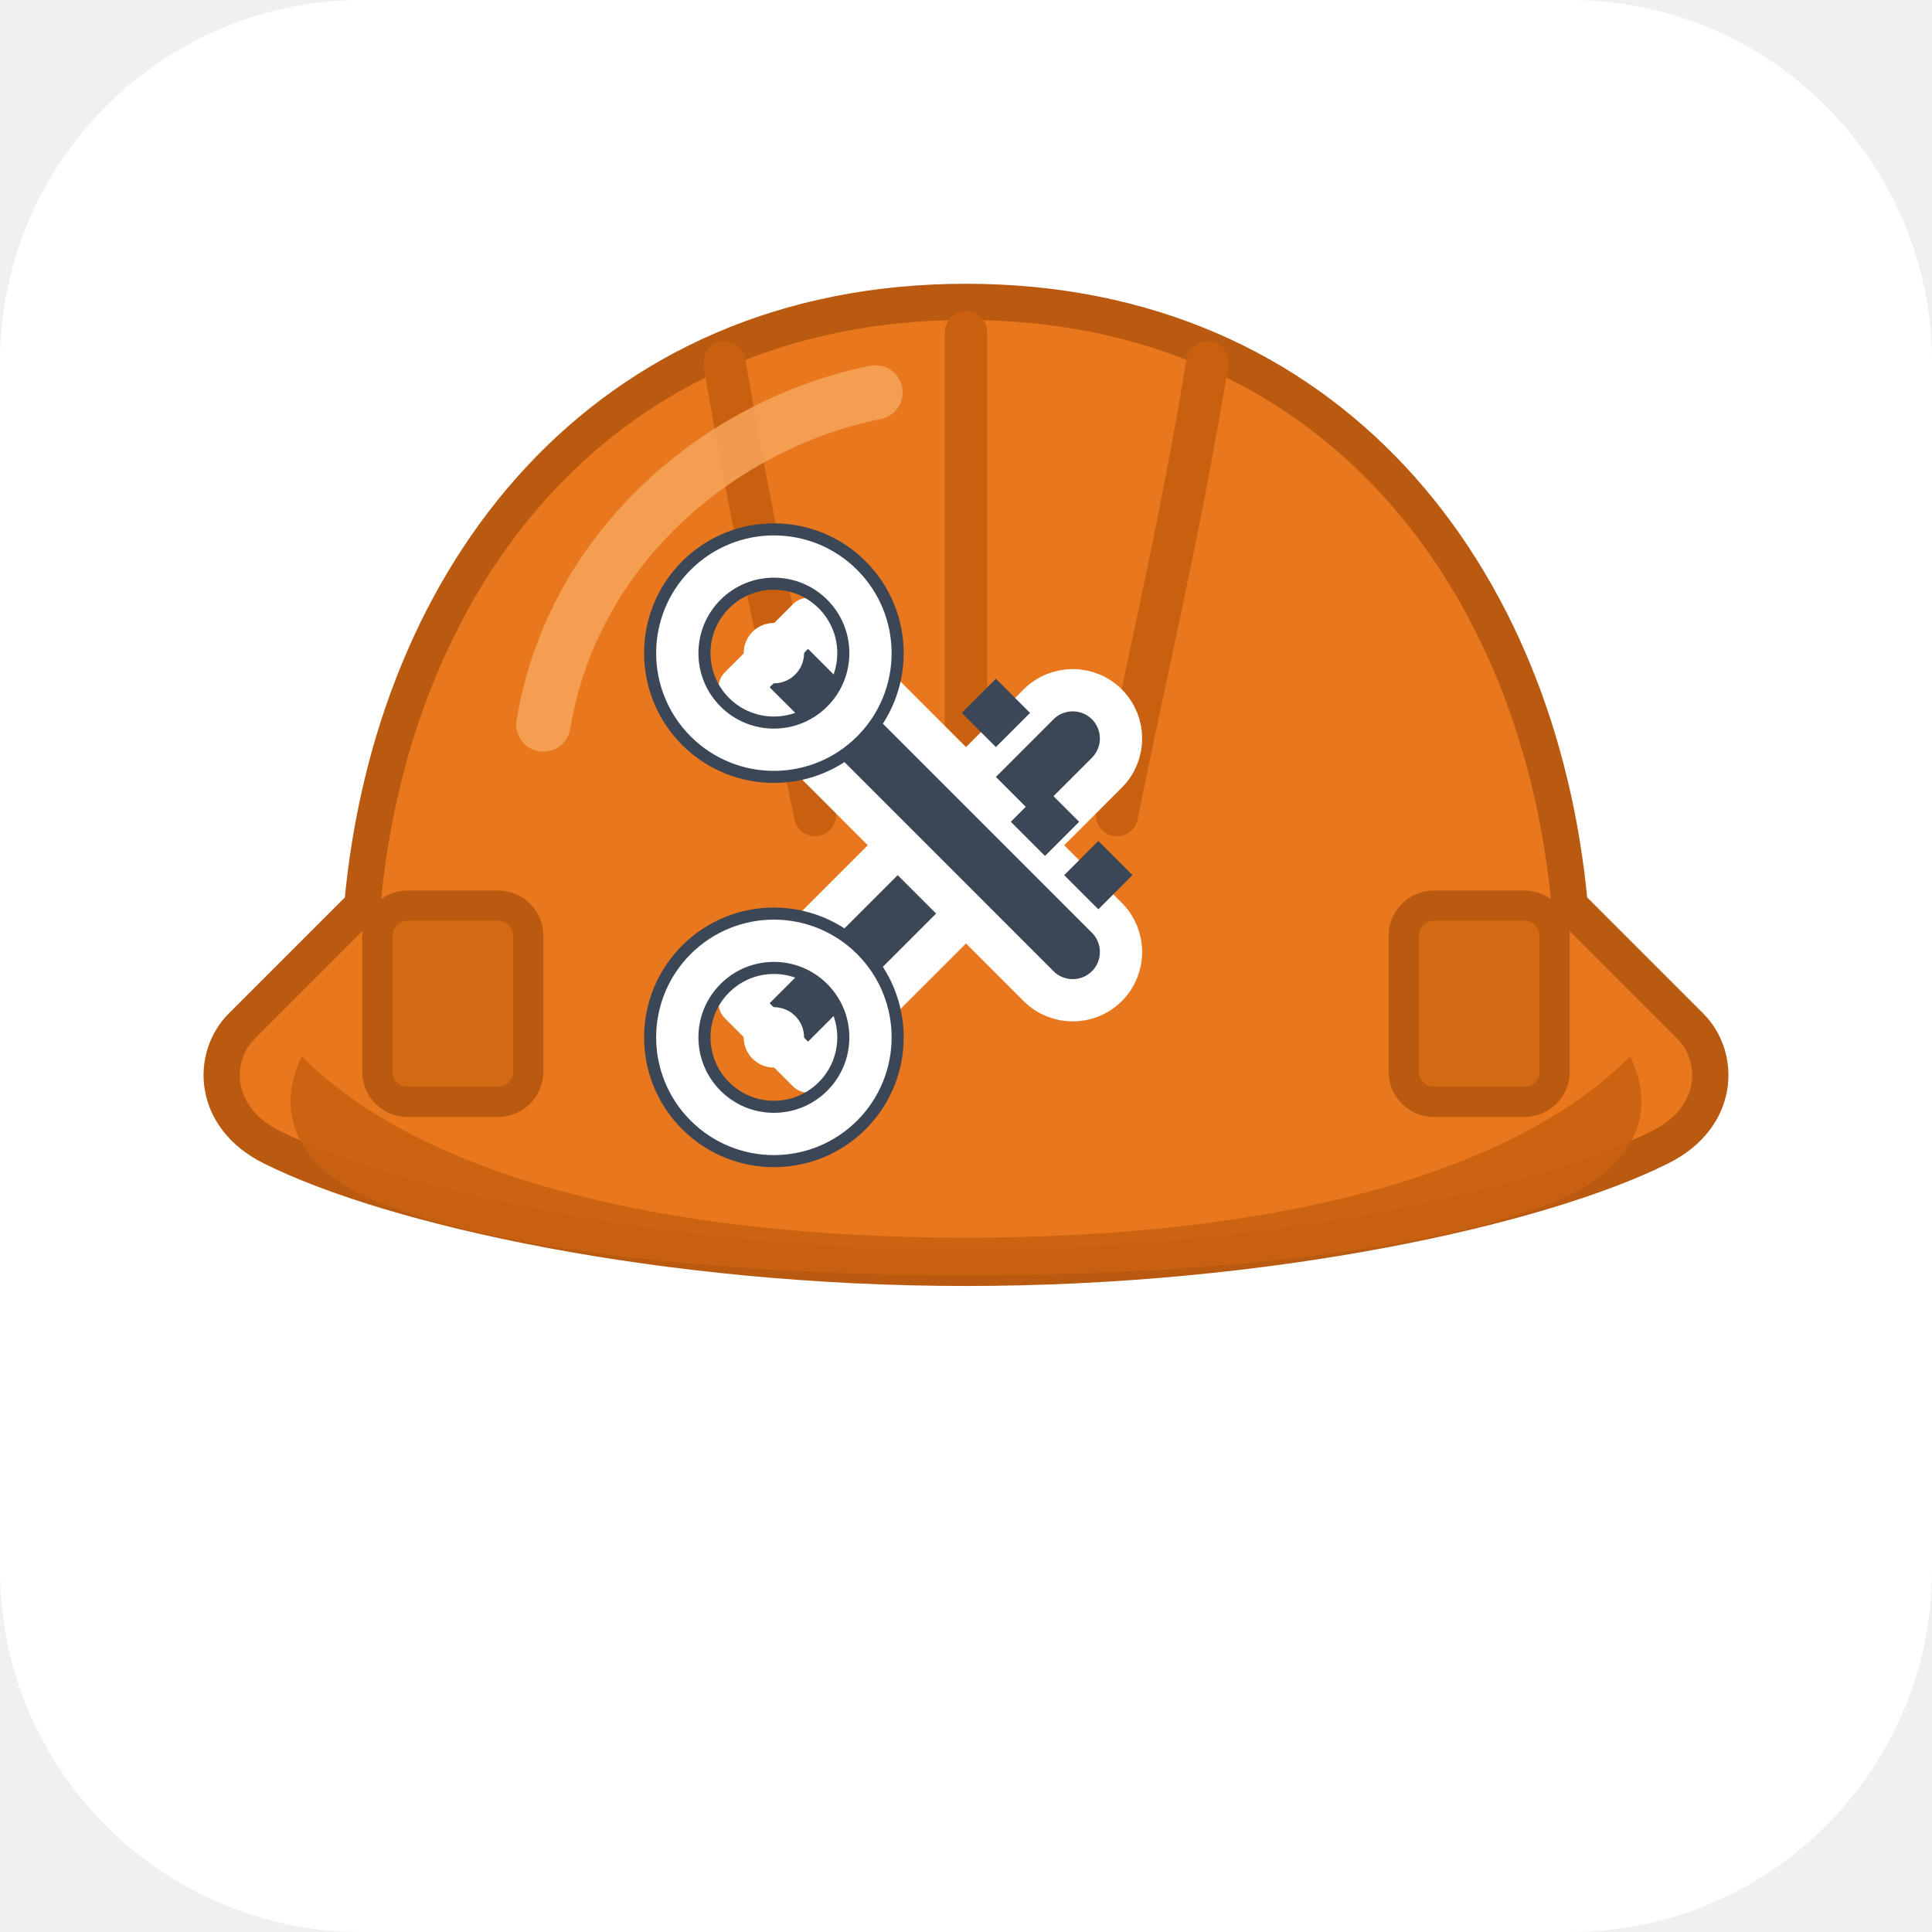
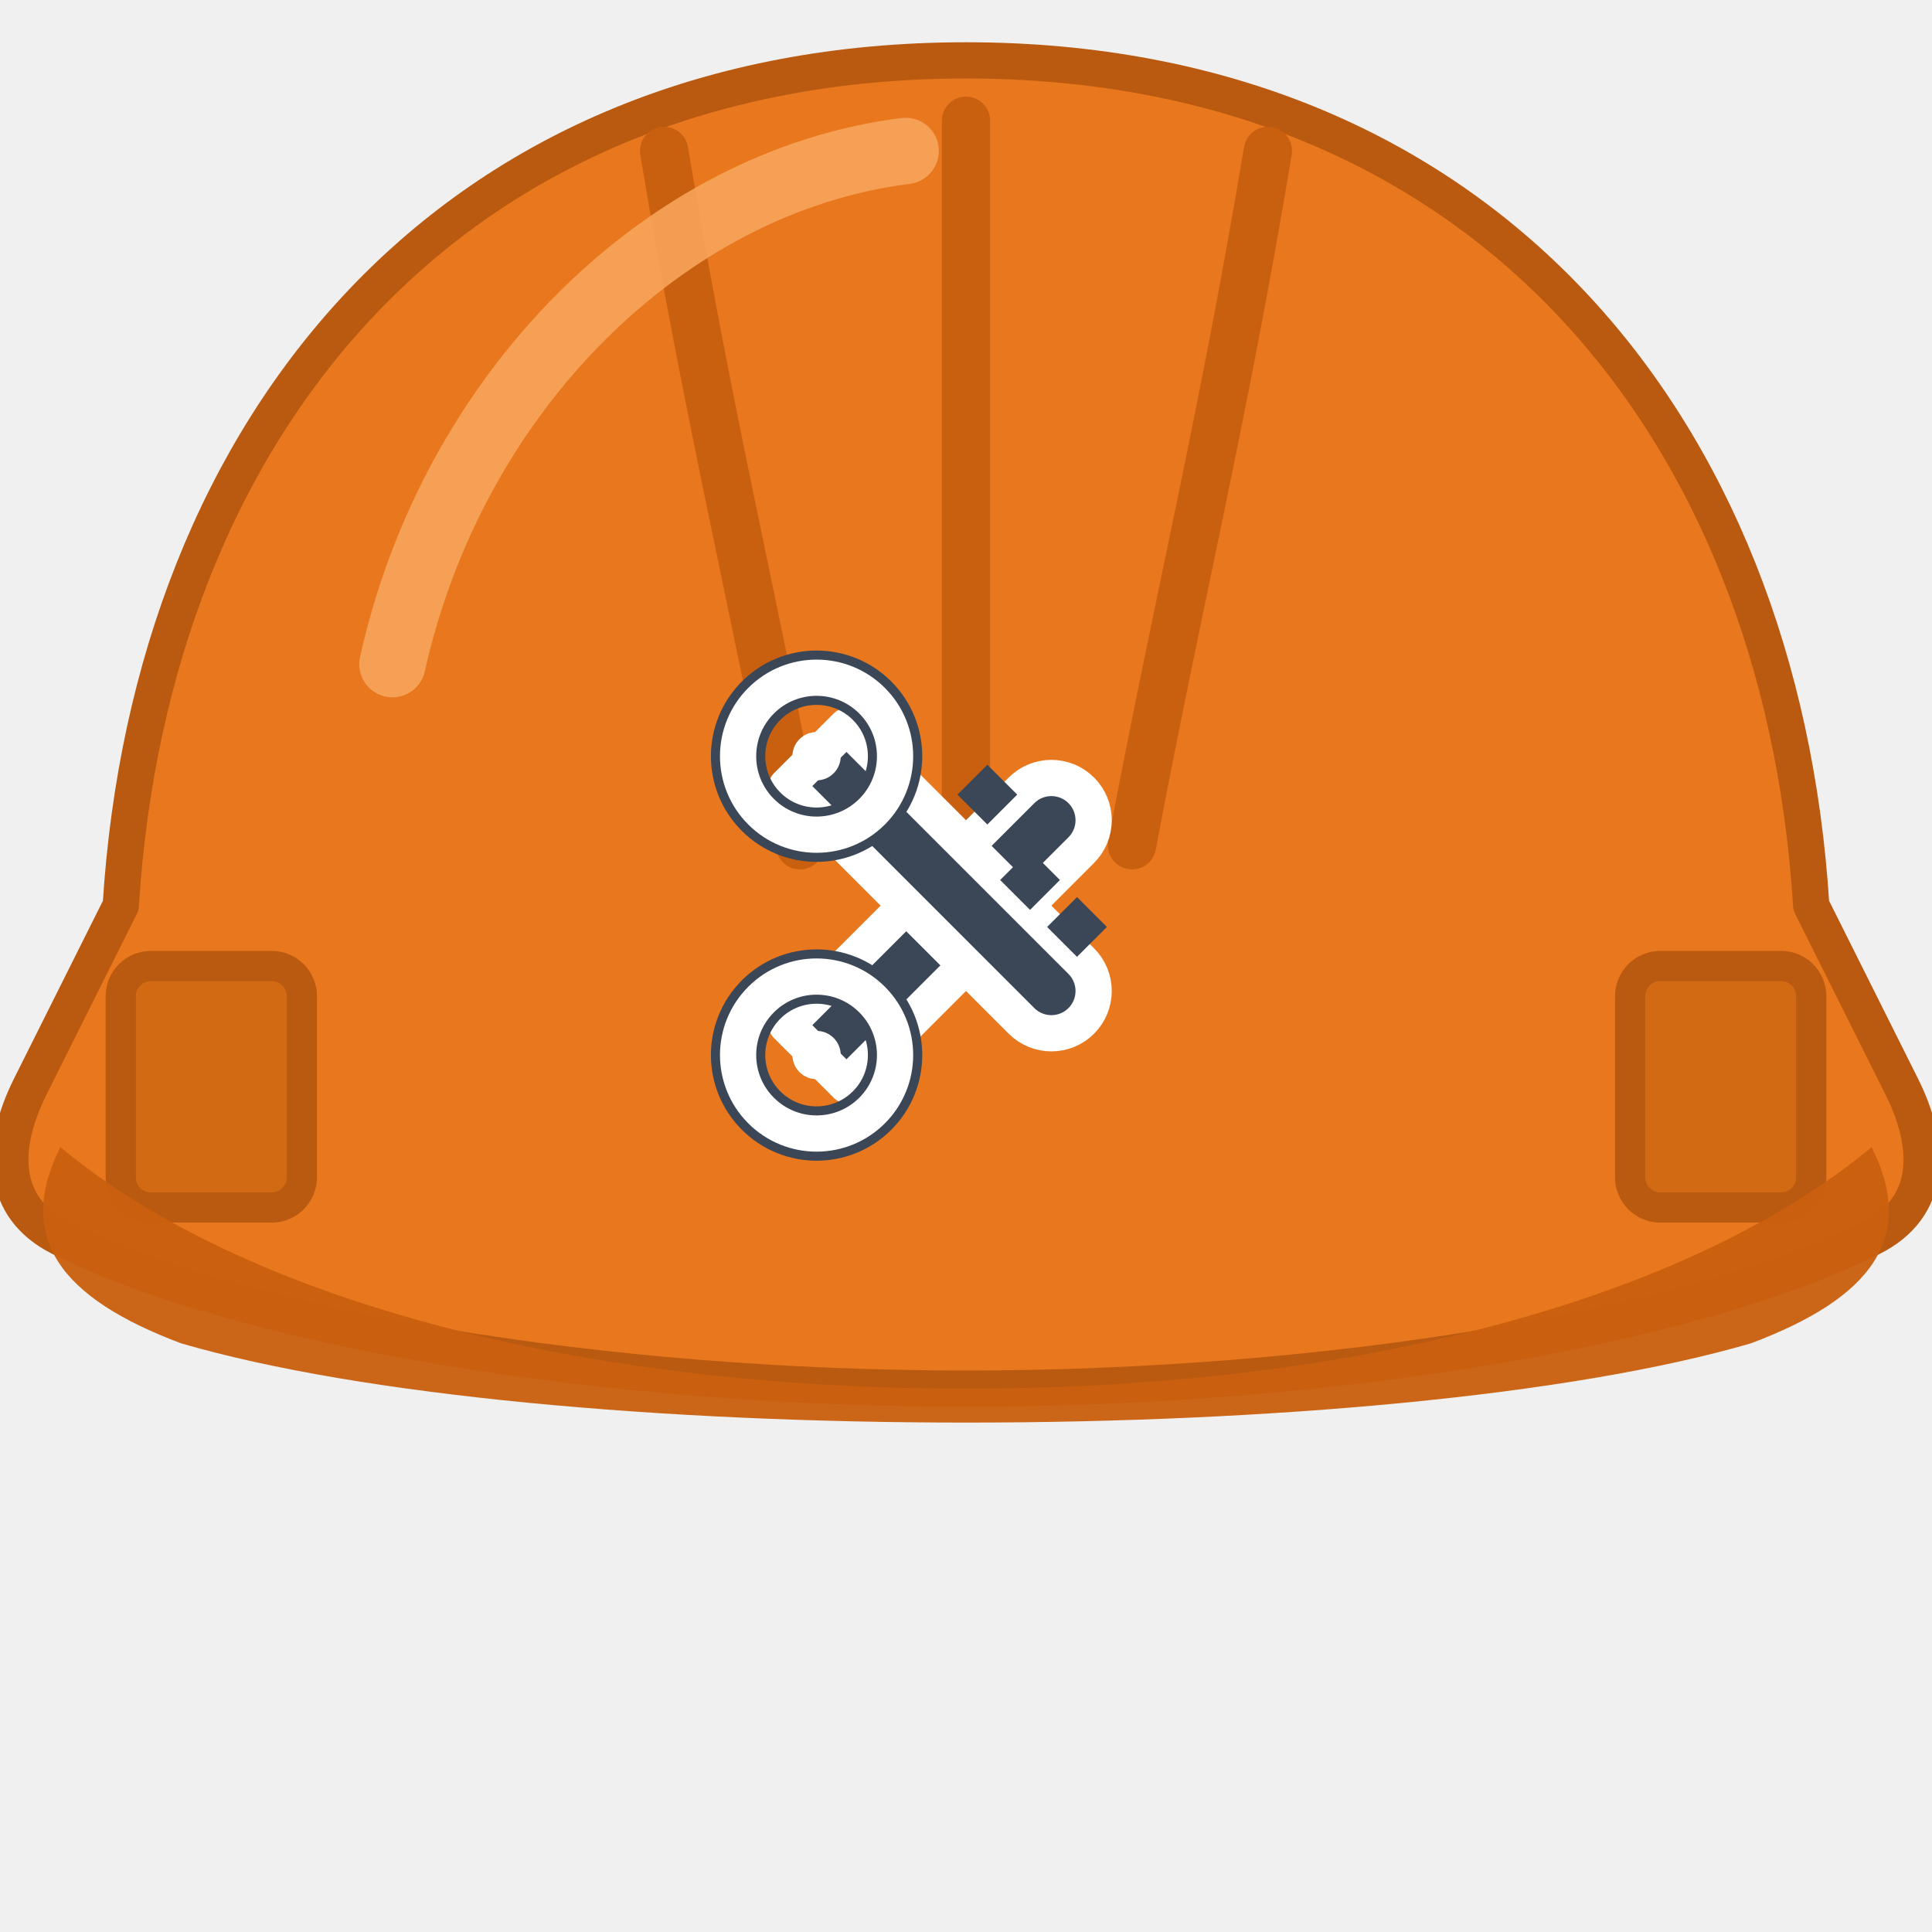
<svg xmlns="http://www.w3.org/2000/svg" viewBox="0 0 64 64">
-   <rect width="64" height="64" rx="12" fill="#ffffff" />
  <g>
-     <path d="M32 10              C20 10 13 19 12 30              L8 34              C7 35 7 37 9 38              C13 40 22 42 32 42              C42 42 51 40 55 38              C57 37 57 35 56 34              L52 30              C51 19 44 10 32 10 Z" fill="#e8771d" stroke="#b95a10" stroke-width="1.2" stroke-linejoin="round" />
-     <path d="M24 12 C25 18 26 22 27 27" fill="none" stroke="#c9600f" stroke-width="1.4" stroke-linecap="round" />
-     <path d="M32 11 C32 17 32 22 32 27" fill="none" stroke="#c9600f" stroke-width="1.4" stroke-linecap="round" />
-     <path d="M40 12 C39 18 38 22 37 27" fill="none" stroke="#c9600f" stroke-width="1.4" stroke-linecap="round" />
-     <path d="M18 24 C19 18 24 14 29 13" fill="none" stroke="#f6a45a" stroke-width="1.8" stroke-linecap="round" opacity="0.85" />
-     <rect x="12.5" y="30" width="5" height="6.5" rx="1" fill="#d16a12" stroke="#b95a10" stroke-width="1" />
-     <rect x="46.5" y="30" width="5" height="6.5" rx="1" fill="#d16a12" stroke="#b95a10" stroke-width="1" />
-     <path d="M10 35 C14 39 22 41 32 41 C42 41 50 39 54 35              C55 37 54 39 51 40 C43 43 21 43 13 40 C10 39 9 37 10 35 Z" fill="#c9600f" opacity="0.9" />
+     <path d="M32 2              C15 2 5 14 4 30              L1 36              C0 38 0 40 2 41              C8 44 20 46 32 46              C44 46 56 44 62 41              C64 40 64 38 63 36              L60 30              C59 14 49 2 32 2 Z" fill="#e8771d" stroke="#b95a10" stroke-width="1.2" stroke-linejoin="round" />
+     <path d="M22 5 C23.5 14 25 20 26.5 28" fill="none" stroke="#c9600f" stroke-width="1.6" stroke-linecap="round" />
+     <path d="M32 4 C32 13 32 20 32 28" fill="none" stroke="#c9600f" stroke-width="1.6" stroke-linecap="round" />
+     <path d="M42 5 C40.5 14 39 20 37.5 28" fill="none" stroke="#c9600f" stroke-width="1.6" stroke-linecap="round" />
+     <path d="M13 22 C15 13 22 6 30 5" fill="none" stroke="#f6a45a" stroke-width="2.2" stroke-linecap="round" opacity="0.9" />
+     <rect x="4" y="32" width="6" height="8" rx="1" fill="#d16a12" stroke="#b95a10" stroke-width="1" />
+     <rect x="54" y="32" width="6" height="8" rx="1" fill="#d16a12" stroke="#b95a10" stroke-width="1" />
+     <path d="M2 38 C8 43 19 46 32 46 C45 46 56 43 62 38              C63.5 41 62 43 58 44.5 C46 48 18 48 6 44.5 C2 43 0.5 41 2 38 Z" fill="#c9600f" opacity="0.95" />
  </g>
-   <g transform="translate(32 28)">
+   <g transform="translate(32 30)">
    <g transform="rotate(-45)">
-       <path d="M-9 -1.6 H5 A1.6 1.6 0 0 1 6.6 0 A1.6 1.6 0 0 1 5 1.6 H-9 Z" fill="#3b4656" stroke="#ffffff" stroke-width="1.4" stroke-linejoin="round" />
-       <circle cx="-9" cy="0" r="3.2" fill="none" stroke="#3b4656" stroke-width="2.2" />
-       <circle cx="-9" cy="0" r="3.2" fill="none" stroke="#ffffff" stroke-width="1.4" />
-       <circle cx="-9" cy="0" r="1" fill="#ffffff" />
-       <rect x="3" y="-3.2" width="1.6" height="1.6" fill="#3b4656" />
-       <rect x="0.5" y="-3.2" width="1.6" height="1.6" fill="#3b4656" />
+       <path d="M-7 -1.4 H4 A1.4 1.4 0 0 1 5.4 0 A1.4 1.4 0 0 1 4 1.4 H-7 Z" fill="#3b4656" stroke="#ffffff" stroke-width="1.2" stroke-linejoin="round" />
+       <circle cx="-7" cy="0" r="2.6" fill="none" stroke="#3b4656" stroke-width="1.8" />
+       <circle cx="-7" cy="0" r="2.6" fill="none" stroke="#ffffff" stroke-width="1.2" />
+       <circle cx="-7" cy="0" r="0.8" fill="#ffffff" />
+       <rect x="2.4" y="-2.8" width="1.4" height="1.4" fill="#3b4656" />
+       <rect x="0.2" y="-2.8" width="1.4" height="1.4" fill="#3b4656" />
    </g>
    <g transform="rotate(45)">
-       <path d="M-9 -1.6 H5 A1.6 1.6 0 0 1 6.6 0 A1.6 1.6 0 0 1 5 1.6 H-9 Z" fill="#3b4656" stroke="#ffffff" stroke-width="1.4" stroke-linejoin="round" />
-       <circle cx="-9" cy="0" r="3.2" fill="none" stroke="#3b4656" stroke-width="2.2" />
-       <circle cx="-9" cy="0" r="3.2" fill="none" stroke="#ffffff" stroke-width="1.4" />
-       <circle cx="-9" cy="0" r="1" fill="#ffffff" />
-       <rect x="3" y="-3.2" width="1.6" height="1.6" fill="#3b4656" />
-       <rect x="0.5" y="-3.2" width="1.6" height="1.6" fill="#3b4656" />
+       <path d="M-7 -1.4 H4 A1.4 1.4 0 0 1 5.4 0 A1.4 1.4 0 0 1 4 1.4 H-7 Z" fill="#3b4656" stroke="#ffffff" stroke-width="1.2" stroke-linejoin="round" />
+       <circle cx="-7" cy="0" r="2.6" fill="none" stroke="#3b4656" stroke-width="1.8" />
+       <circle cx="-7" cy="0" r="2.6" fill="none" stroke="#ffffff" stroke-width="1.2" />
+       <circle cx="-7" cy="0" r="0.8" fill="#ffffff" />
+       <rect x="2.4" y="-2.8" width="1.4" height="1.4" fill="#3b4656" />
+       <rect x="0.2" y="-2.8" width="1.4" height="1.4" fill="#3b4656" />
    </g>
  </g>
</svg>
